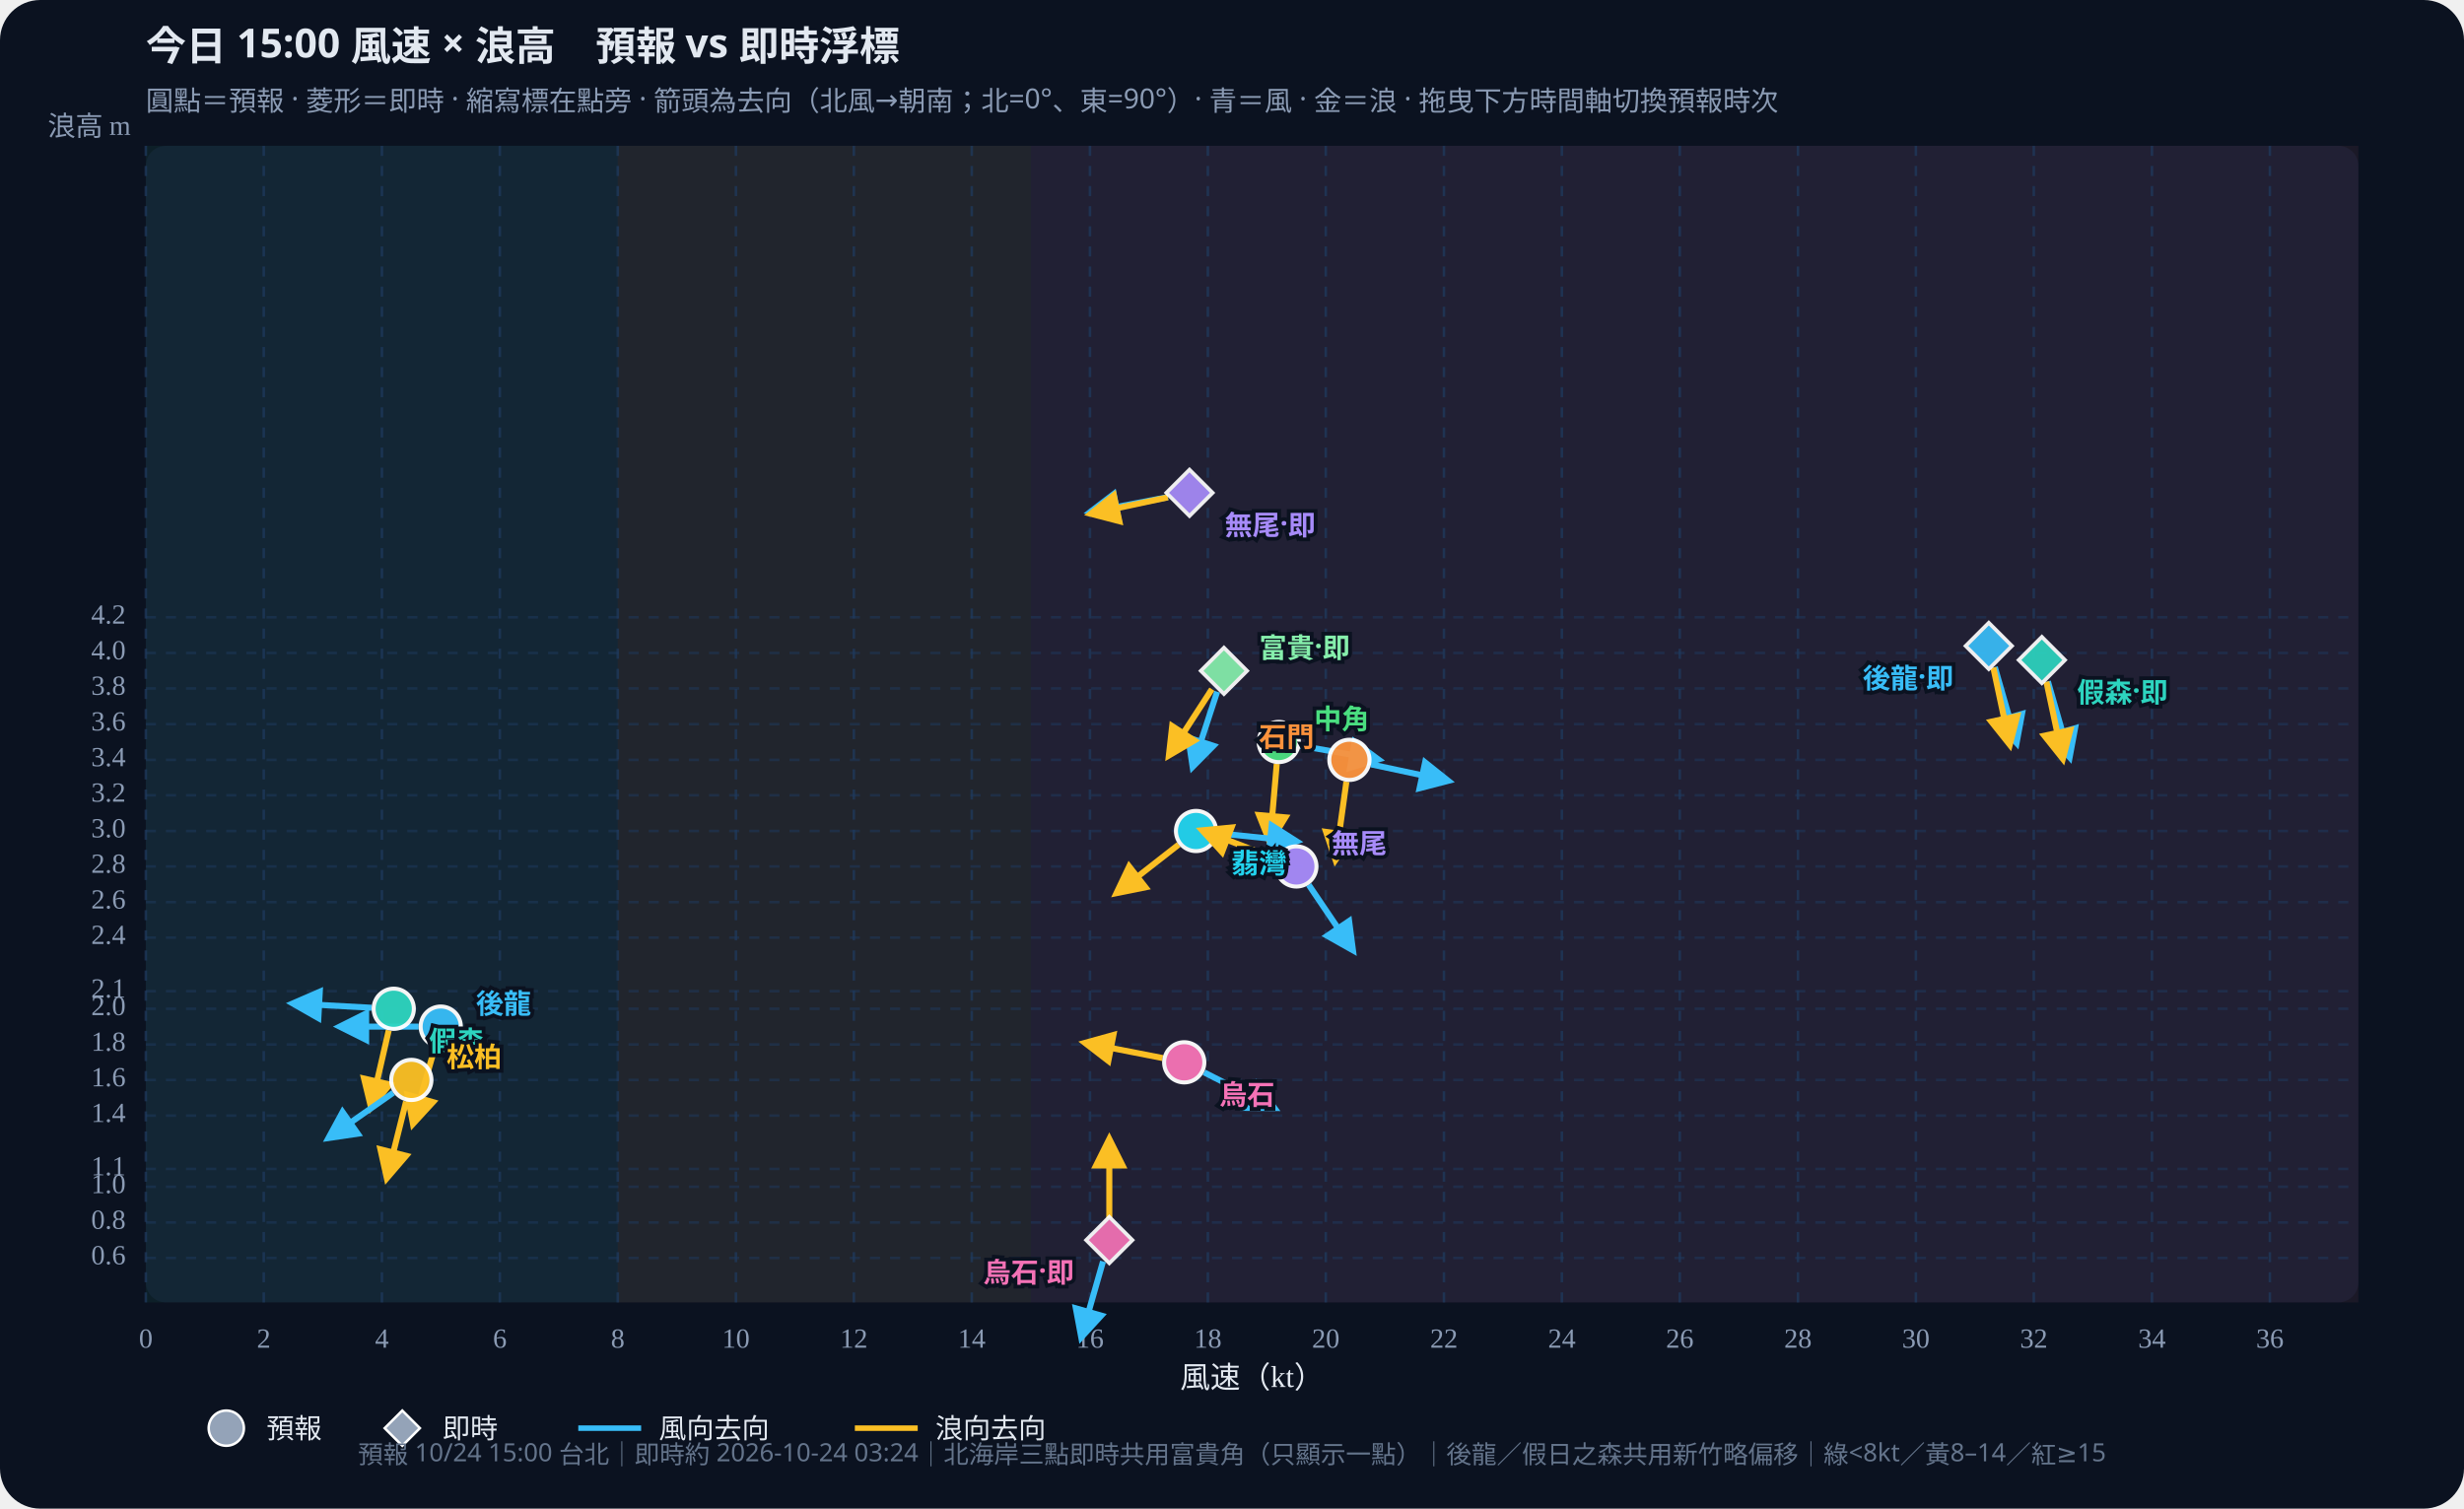
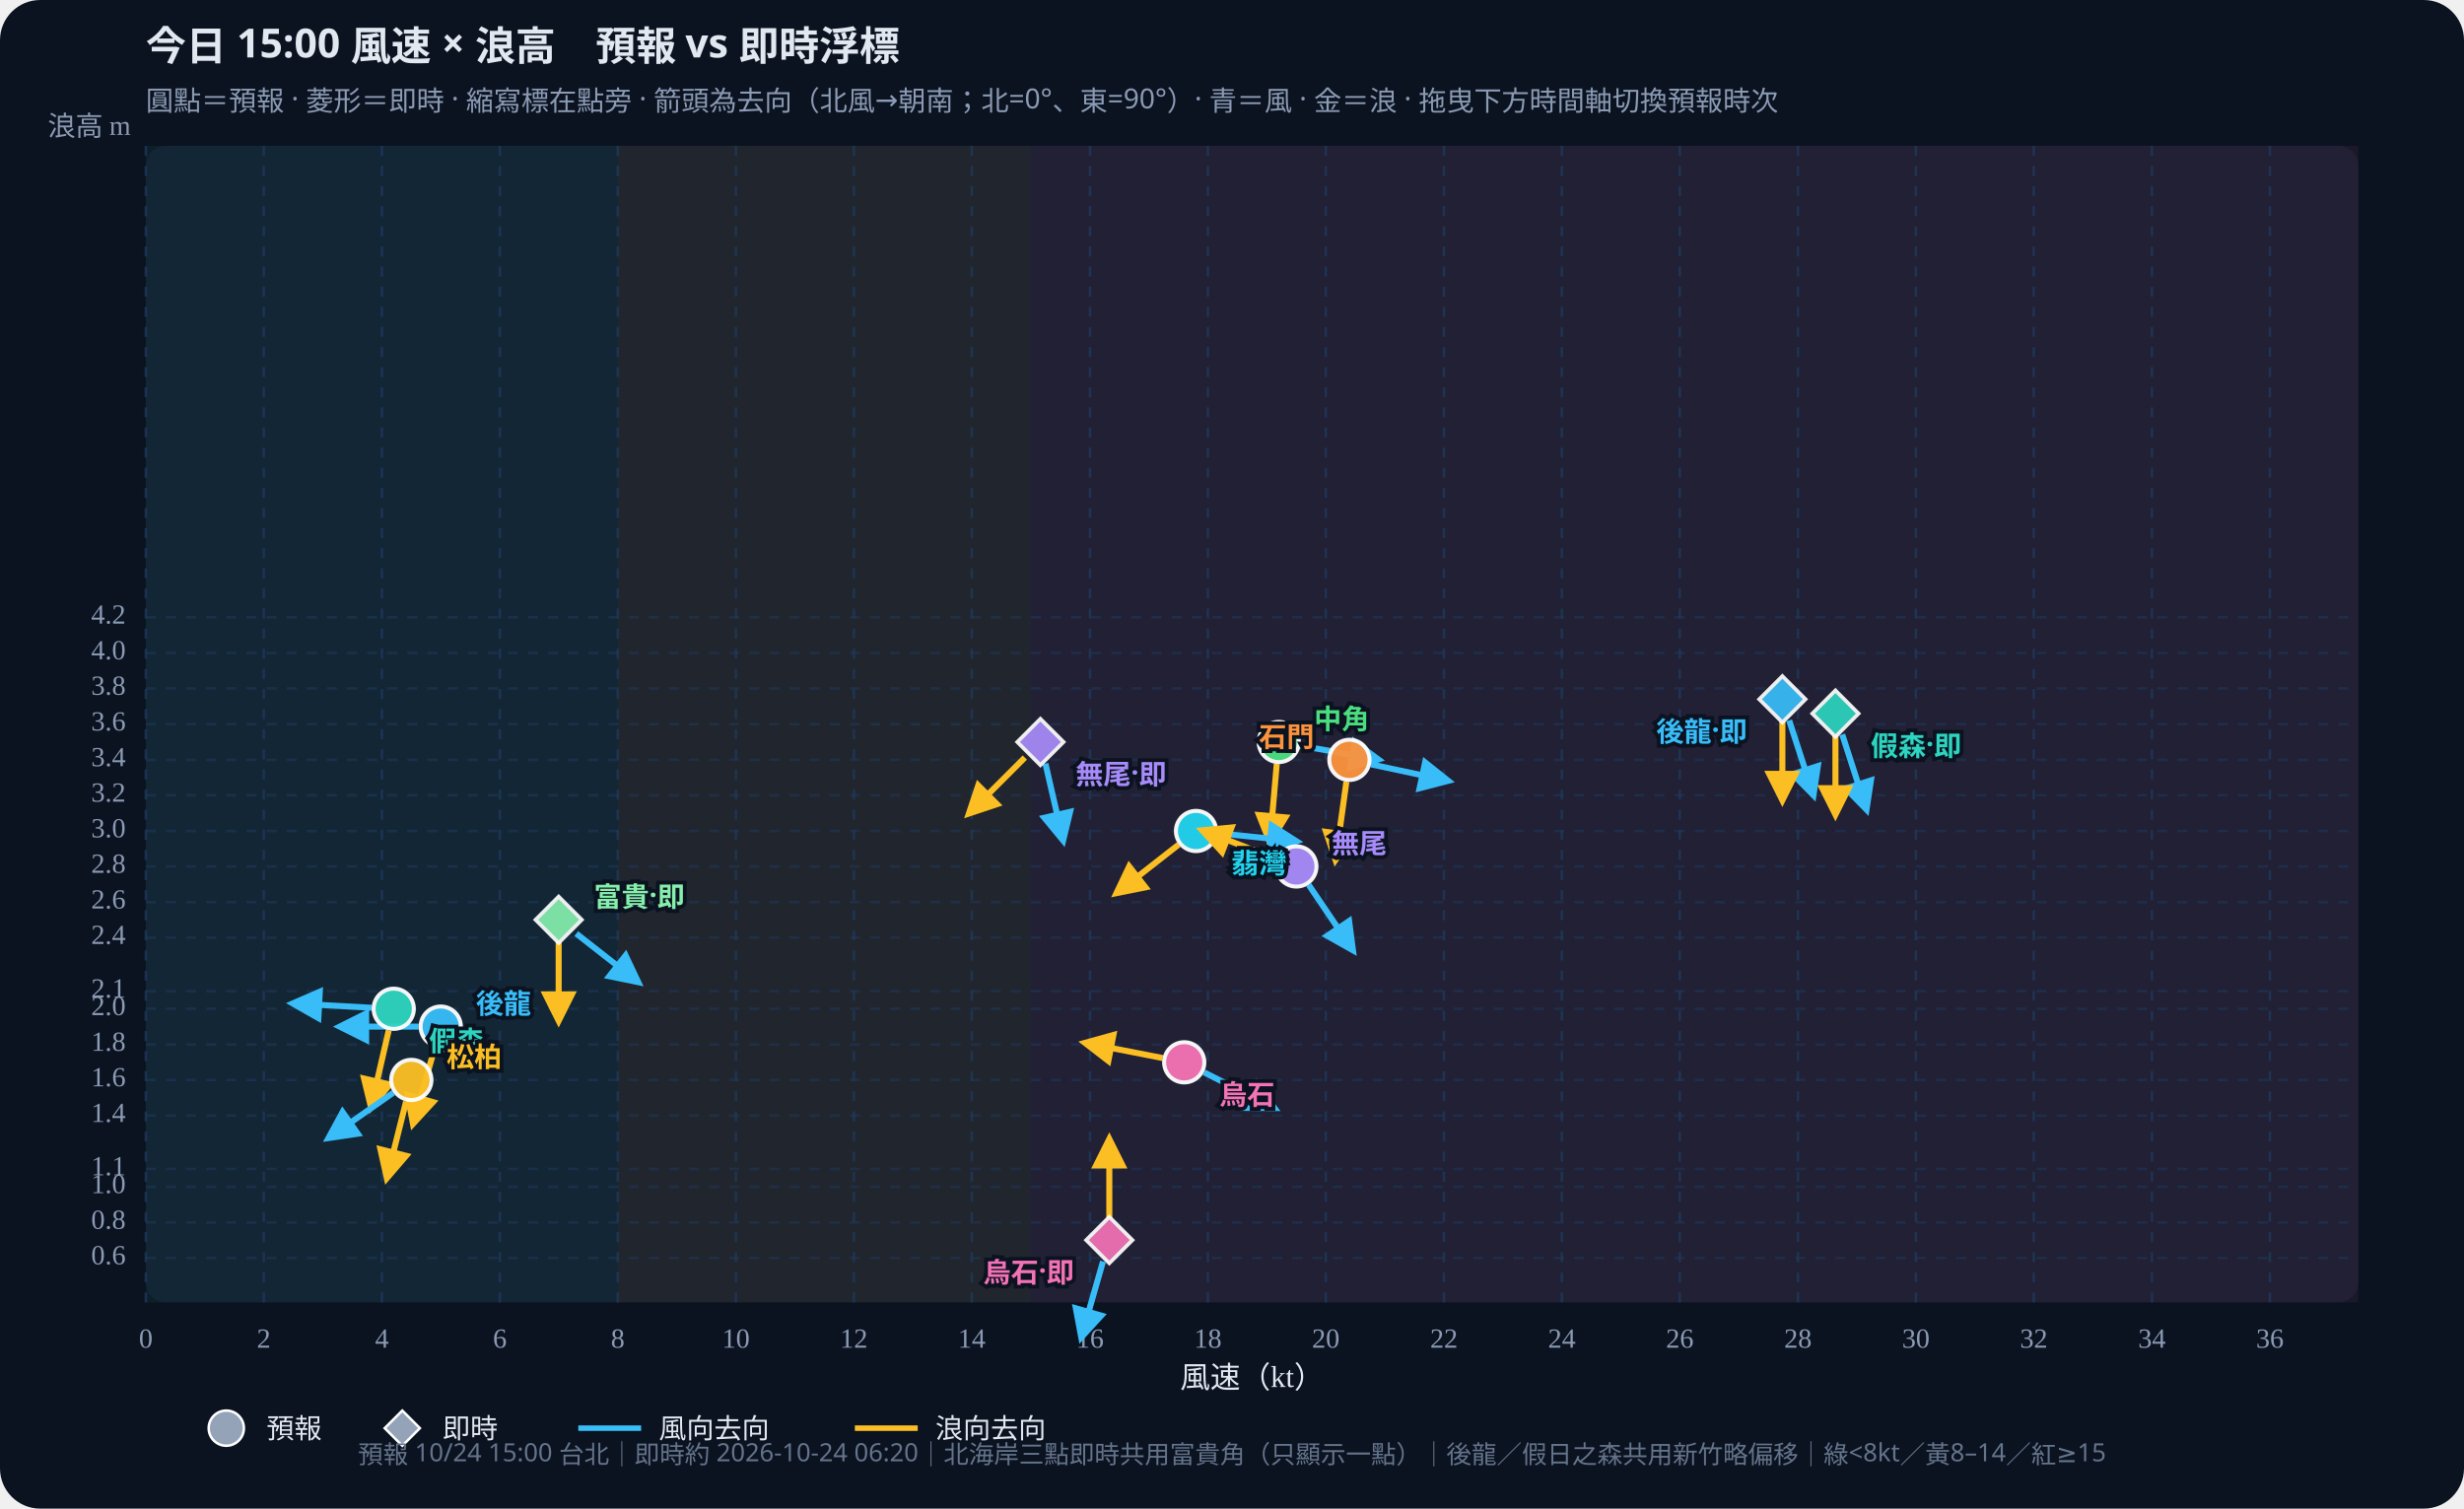
<svg xmlns="http://www.w3.org/2000/svg" id="wws-svg" viewBox="0 0 980 600" role="img" aria-label="風速與浪高散佈圖，可拖曳時間軸切換預報時次" style="width:100%;height:auto;display:block">
  <rect width="980" height="600" fill="#0b1220" rx="16" />
  <rect x="58" y="58" width="880" height="460" fill="#111a2e" rx="8" />
  <rect x="58.0" y="58" width="187.7" height="460" fill="#34d399" opacity="0.07" />
  <rect x="245.7" y="58" width="164.3" height="460" fill="#fbbf24" opacity="0.07" />
  <rect x="410.0" y="58" width="528.0" height="460" fill="#fb7185" opacity="0.07" />
  <defs>
    <marker id="arrow-38bdf8" viewBox="0 0 10 10" refX="8" refY="5" markerWidth="6" markerHeight="6" orient="auto-start-reverse">
      <path d="M0,0 L10,5 L0,10 z" fill="#38bdf8" />
    </marker>
    <marker id="arrow-fbbf24" viewBox="0 0 10 10" refX="8" refY="5" markerWidth="6" markerHeight="6" orient="auto-start-reverse">
      <path d="M0,0 L10,5 L0,10 z" fill="#fbbf24" />
    </marker>
  </defs>
  <text id="wws-title" x="58" y="24" fill="#e2e8f0" font-size="16" font-weight="700" font-family="Noto Sans TC,system-ui,sans-serif">今日 15:00 風速 × 浪高　預報 vs 即時浮標</text>
  <text x="58" y="44" fill="#8b9bb4" font-size="11" font-family="Noto Sans TC,system-ui,sans-serif">圓點＝預報 · 菱形＝即時 · 縮寫標在點旁 · 箭頭為去向（北風→朝南；北=0°、東=90°）· 青＝風 · 金＝浪 · 拖曳下方時間軸切換預報時次</text>
  <line x1="58.0" y1="58" x2="58.0" y2="518" stroke="#1e3a5f" stroke-dasharray="4 4" opacity="0.7" />
  <text x="58.0" y="536" text-anchor="middle" fill="#8b9bb4" font-size="11">0</text>
  <line x1="104.9" y1="58" x2="104.9" y2="518" stroke="#1e3a5f" stroke-dasharray="4 4" opacity="0.7" />
  <text x="104.9" y="536" text-anchor="middle" fill="#8b9bb4" font-size="11">2</text>
  <line x1="151.9" y1="58" x2="151.9" y2="518" stroke="#1e3a5f" stroke-dasharray="4 4" opacity="0.7" />
  <text x="151.9" y="536" text-anchor="middle" fill="#8b9bb4" font-size="11">4</text>
  <line x1="198.8" y1="58" x2="198.8" y2="518" stroke="#1e3a5f" stroke-dasharray="4 4" opacity="0.7" />
  <text x="198.8" y="536" text-anchor="middle" fill="#8b9bb4" font-size="11">6</text>
  <line x1="245.7" y1="58" x2="245.7" y2="518" stroke="#1e3a5f" stroke-dasharray="4 4" opacity="0.7" />
  <text x="245.7" y="536" text-anchor="middle" fill="#8b9bb4" font-size="11">8</text>
  <line x1="292.7" y1="58" x2="292.7" y2="518" stroke="#1e3a5f" stroke-dasharray="4 4" opacity="0.7" />
  <text x="292.7" y="536" text-anchor="middle" fill="#8b9bb4" font-size="11">10</text>
  <line x1="339.6" y1="58" x2="339.6" y2="518" stroke="#1e3a5f" stroke-dasharray="4 4" opacity="0.7" />
  <text x="339.6" y="536" text-anchor="middle" fill="#8b9bb4" font-size="11">12</text>
  <line x1="386.5" y1="58" x2="386.5" y2="518" stroke="#1e3a5f" stroke-dasharray="4 4" opacity="0.7" />
  <text x="386.5" y="536" text-anchor="middle" fill="#8b9bb4" font-size="11">14</text>
  <line x1="433.5" y1="58" x2="433.5" y2="518" stroke="#1e3a5f" stroke-dasharray="4 4" opacity="0.7" />
  <text x="433.5" y="536" text-anchor="middle" fill="#8b9bb4" font-size="11">16</text>
  <line x1="480.4" y1="58" x2="480.4" y2="518" stroke="#1e3a5f" stroke-dasharray="4 4" opacity="0.7" />
  <text x="480.4" y="536" text-anchor="middle" fill="#8b9bb4" font-size="11">18</text>
  <line x1="527.3" y1="58" x2="527.3" y2="518" stroke="#1e3a5f" stroke-dasharray="4 4" opacity="0.7" />
  <text x="527.3" y="536" text-anchor="middle" fill="#8b9bb4" font-size="11">20</text>
  <line x1="574.3" y1="58" x2="574.3" y2="518" stroke="#1e3a5f" stroke-dasharray="4 4" opacity="0.7" />
  <text x="574.3" y="536" text-anchor="middle" fill="#8b9bb4" font-size="11">22</text>
  <line x1="621.2" y1="58" x2="621.2" y2="518" stroke="#1e3a5f" stroke-dasharray="4 4" opacity="0.7" />
  <text x="621.2" y="536" text-anchor="middle" fill="#8b9bb4" font-size="11">24</text>
  <line x1="668.1" y1="58" x2="668.1" y2="518" stroke="#1e3a5f" stroke-dasharray="4 4" opacity="0.7" />
  <text x="668.1" y="536" text-anchor="middle" fill="#8b9bb4" font-size="11">26</text>
  <line x1="715.1" y1="58" x2="715.1" y2="518" stroke="#1e3a5f" stroke-dasharray="4 4" opacity="0.7" />
  <text x="715.1" y="536" text-anchor="middle" fill="#8b9bb4" font-size="11">28</text>
  <line x1="762.0" y1="58" x2="762.0" y2="518" stroke="#1e3a5f" stroke-dasharray="4 4" opacity="0.7" />
  <text x="762.0" y="536" text-anchor="middle" fill="#8b9bb4" font-size="11">30</text>
  <line x1="808.9" y1="58" x2="808.9" y2="518" stroke="#1e3a5f" stroke-dasharray="4 4" opacity="0.7" />
  <text x="808.9" y="536" text-anchor="middle" fill="#8b9bb4" font-size="11">32</text>
  <line x1="855.9" y1="58" x2="855.9" y2="518" stroke="#1e3a5f" stroke-dasharray="4 4" opacity="0.7" />
  <text x="855.9" y="536" text-anchor="middle" fill="#8b9bb4" font-size="11">34</text>
  <line x1="902.8" y1="58" x2="902.8" y2="518" stroke="#1e3a5f" stroke-dasharray="4 4" opacity="0.7" />
  <text x="902.8" y="536" text-anchor="middle" fill="#8b9bb4" font-size="11">36</text>
  <line x1="58" y1="500.3" x2="938" y2="500.3" stroke="#1e3a5f" stroke-dasharray="4 4" opacity="0.5" />
  <text x="50" y="500.3" text-anchor="end" dominant-baseline="middle" fill="#8b9bb4" font-size="11">0.6</text>
  <line x1="58" y1="486.2" x2="938" y2="486.2" stroke="#1e3a5f" stroke-dasharray="4 4" opacity="0.5" />
  <text x="50" y="486.2" text-anchor="end" dominant-baseline="middle" fill="#8b9bb4" font-size="11">0.8</text>
  <line x1="58" y1="472.0" x2="938" y2="472.0" stroke="#1e3a5f" stroke-dasharray="4 4" opacity="0.5" />
  <text x="50" y="472.0" text-anchor="end" dominant-baseline="middle" fill="#8b9bb4" font-size="11">1.0</text>
  <line x1="58" y1="464.9" x2="938" y2="464.9" stroke="#1e3a5f" stroke-dasharray="4 4" opacity="0.5" />
  <text x="50" y="464.9" text-anchor="end" dominant-baseline="middle" fill="#8b9bb4" font-size="11">1.1</text>
  <line x1="58" y1="443.7" x2="938" y2="443.7" stroke="#1e3a5f" stroke-dasharray="4 4" opacity="0.5" />
  <text x="50" y="443.7" text-anchor="end" dominant-baseline="middle" fill="#8b9bb4" font-size="11">1.4</text>
  <line x1="58" y1="429.5" x2="938" y2="429.5" stroke="#1e3a5f" stroke-dasharray="4 4" opacity="0.5" />
  <text x="50" y="429.5" text-anchor="end" dominant-baseline="middle" fill="#8b9bb4" font-size="11">1.6</text>
  <line x1="58" y1="415.4" x2="938" y2="415.4" stroke="#1e3a5f" stroke-dasharray="4 4" opacity="0.5" />
  <text x="50" y="415.4" text-anchor="end" dominant-baseline="middle" fill="#8b9bb4" font-size="11">1.8</text>
  <line x1="58" y1="401.2" x2="938" y2="401.2" stroke="#1e3a5f" stroke-dasharray="4 4" opacity="0.5" />
  <text x="50" y="401.2" text-anchor="end" dominant-baseline="middle" fill="#8b9bb4" font-size="11">2.0</text>
  <line x1="58" y1="394.2" x2="938" y2="394.2" stroke="#1e3a5f" stroke-dasharray="4 4" opacity="0.5" />
  <text x="50" y="394.2" text-anchor="end" dominant-baseline="middle" fill="#8b9bb4" font-size="11">2.1</text>
  <line x1="58" y1="372.9" x2="938" y2="372.9" stroke="#1e3a5f" stroke-dasharray="4 4" opacity="0.5" />
  <text x="50" y="372.9" text-anchor="end" dominant-baseline="middle" fill="#8b9bb4" font-size="11">2.4</text>
  <line x1="58" y1="358.8" x2="938" y2="358.8" stroke="#1e3a5f" stroke-dasharray="4 4" opacity="0.5" />
  <text x="50" y="358.8" text-anchor="end" dominant-baseline="middle" fill="#8b9bb4" font-size="11">2.6</text>
  <line x1="58" y1="344.6" x2="938" y2="344.6" stroke="#1e3a5f" stroke-dasharray="4 4" opacity="0.5" />
  <text x="50" y="344.6" text-anchor="end" dominant-baseline="middle" fill="#8b9bb4" font-size="11">2.8</text>
  <line x1="58" y1="330.5" x2="938" y2="330.5" stroke="#1e3a5f" stroke-dasharray="4 4" opacity="0.5" />
  <text x="50" y="330.5" text-anchor="end" dominant-baseline="middle" fill="#8b9bb4" font-size="11">3.0</text>
  <line x1="58" y1="316.3" x2="938" y2="316.3" stroke="#1e3a5f" stroke-dasharray="4 4" opacity="0.5" />
  <text x="50" y="316.3" text-anchor="end" dominant-baseline="middle" fill="#8b9bb4" font-size="11">3.2</text>
  <line x1="58" y1="302.2" x2="938" y2="302.2" stroke="#1e3a5f" stroke-dasharray="4 4" opacity="0.5" />
  <text x="50" y="302.2" text-anchor="end" dominant-baseline="middle" fill="#8b9bb4" font-size="11">3.4</text>
  <line x1="58" y1="288.0" x2="938" y2="288.0" stroke="#1e3a5f" stroke-dasharray="4 4" opacity="0.5" />
  <text x="50" y="288.0" text-anchor="end" dominant-baseline="middle" fill="#8b9bb4" font-size="11">3.6</text>
  <line x1="58" y1="273.8" x2="938" y2="273.8" stroke="#1e3a5f" stroke-dasharray="4 4" opacity="0.5" />
  <text x="50" y="273.8" text-anchor="end" dominant-baseline="middle" fill="#8b9bb4" font-size="11">3.8</text>
  <line x1="58" y1="259.7" x2="938" y2="259.7" stroke="#1e3a5f" stroke-dasharray="4 4" opacity="0.5" />
  <text x="50" y="259.7" text-anchor="end" dominant-baseline="middle" fill="#8b9bb4" font-size="11">4.0</text>
  <line x1="58" y1="245.5" x2="938" y2="245.5" stroke="#1e3a5f" stroke-dasharray="4 4" opacity="0.5" />
  <text x="50" y="245.5" text-anchor="end" dominant-baseline="middle" fill="#8b9bb4" font-size="11">4.2</text>
  <text x="498" y="552" text-anchor="middle" fill="#e2e8f0" font-size="12">風速（kt）</text>
  <text x="52" y="54" text-anchor="end" fill="#8b9bb4" font-size="11">浪高 m</text>
  <g id="wws-forecast-layer">
    <line x1="166.5" y1="408.3" x2="135.3" y2="408.3" stroke="#38bdf8" stroke-width="2.4" marker-end="url(#arrow-38bdf8)" />
    <line x1="172.9" y1="416.8" x2="164.3" y2="446.8" stroke="#fbbf24" stroke-width="2.4" marker-end="url(#arrow-fbbf24)" />
    <circle cx="175.3" cy="408.3" r="8.0" fill="#38bdf8" stroke="#fff" stroke-width="1.6" opacity="0.95" />
    <line x1="147.8" y1="400.8" x2="116.6" y2="399.1" stroke="#38bdf8" stroke-width="2.4" marker-end="url(#arrow-38bdf8)" />
    <line x1="154.6" y1="409.8" x2="147.6" y2="440.2" stroke="#fbbf24" stroke-width="2.4" marker-end="url(#arrow-fbbf24)" />
    <circle cx="156.6" cy="401.2" r="8.0" fill="#2dd4bf" stroke="#fff" stroke-width="1.6" opacity="0.95" />
    <line x1="156.4" y1="434.6" x2="130.8" y2="452.5" stroke="#38bdf8" stroke-width="2.4" marker-end="url(#arrow-38bdf8)" />
    <line x1="161.5" y1="438.1" x2="153.9" y2="468.4" stroke="#fbbf24" stroke-width="2.4" marker-end="url(#arrow-fbbf24)" />
    <circle cx="163.6" cy="429.5" r="8.0" fill="#fbbf24" stroke="#fff" stroke-width="1.6" opacity="0.95" />
    <line x1="517.2" y1="296.6" x2="548.0" y2="302.0" stroke="#38bdf8" stroke-width="2.4" marker-end="url(#arrow-38bdf8)" />
    <line x1="507.8" y1="303.8" x2="505.1" y2="334.9" stroke="#fbbf24" stroke-width="2.4" marker-end="url(#arrow-fbbf24)" />
    <circle cx="508.6" cy="295.1" r="8.0" fill="#4ade80" stroke="#fff" stroke-width="1.6" opacity="0.95" />
    <line x1="484.5" y1="331.4" x2="515.5" y2="334.6" stroke="#38bdf8" stroke-width="2.4" marker-end="url(#arrow-38bdf8)" />
    <line x1="468.8" y1="335.9" x2="444.2" y2="355.1" stroke="#fbbf24" stroke-width="2.4" marker-end="url(#arrow-fbbf24)" />
    <circle cx="475.7" cy="330.5" r="8.0" fill="#22d3ee" stroke="#fff" stroke-width="1.6" opacity="0.95" />
    <line x1="545.3" y1="304.0" x2="575.8" y2="310.5" stroke="#38bdf8" stroke-width="2.4" marker-end="url(#arrow-38bdf8)" />
    <line x1="535.5" y1="310.9" x2="531.2" y2="341.8" stroke="#fbbf24" stroke-width="2.4" marker-end="url(#arrow-fbbf24)" />
    <circle cx="536.7" cy="302.2" r="8.0" fill="#fb923c" stroke="#fff" stroke-width="1.6" opacity="0.95" />
    <line x1="520.5" y1="351.9" x2="538.0" y2="377.8" stroke="#38bdf8" stroke-width="2.4" marker-end="url(#arrow-38bdf8)" />
    <line x1="507.4" y1="341.5" x2="478.3" y2="330.3" stroke="#fbbf24" stroke-width="2.4" marker-end="url(#arrow-fbbf24)" />
    <circle cx="515.6" cy="344.6" r="8.0" fill="#a78bfa" stroke="#fff" stroke-width="1.6" opacity="0.95" />
    <line x1="478.9" y1="426.5" x2="506.7" y2="440.6" stroke="#38bdf8" stroke-width="2.4" marker-end="url(#arrow-38bdf8)" />
    <line x1="462.4" y1="420.8" x2="431.7" y2="414.8" stroke="#fbbf24" stroke-width="2.4" marker-end="url(#arrow-fbbf24)" />
    <circle cx="471.0" cy="422.5" r="8.0" fill="#f472b6" stroke="#fff" stroke-width="1.6" opacity="0.95" />
    <text x="189.3" y="398.3" text-anchor="start" dominant-baseline="central" fill="#38bdf8" font-size="11" font-weight="700" font-family="Noto Sans TC,system-ui,sans-serif" stroke="#0b1220" stroke-width="3" paint-order="stroke">後龍</text>
    <text x="170.6" y="413.2" text-anchor="start" dominant-baseline="central" fill="#2dd4bf" font-size="11" font-weight="700" font-family="Noto Sans TC,system-ui,sans-serif" stroke="#0b1220" stroke-width="3" paint-order="stroke">假森</text>
    <text x="177.6" y="419.5" text-anchor="start" dominant-baseline="central" fill="#fbbf24" font-size="11" font-weight="700" font-family="Noto Sans TC,system-ui,sans-serif" stroke="#0b1220" stroke-width="3" paint-order="stroke">松柏</text>
    <text x="522.6" y="285.1" text-anchor="start" dominant-baseline="central" fill="#4ade80" font-size="11" font-weight="700" font-family="Noto Sans TC,system-ui,sans-serif" stroke="#0b1220" stroke-width="3" paint-order="stroke">中角</text>
    <text x="489.7" y="342.5" text-anchor="start" dominant-baseline="central" fill="#22d3ee" font-size="11" font-weight="700" font-family="Noto Sans TC,system-ui,sans-serif" stroke="#0b1220" stroke-width="3" paint-order="stroke">翡灣</text>
    <text x="522.7" y="292.2" text-anchor="end" dominant-baseline="central" fill="#fb923c" font-size="11" font-weight="700" font-family="Noto Sans TC,system-ui,sans-serif" stroke="#0b1220" stroke-width="3" paint-order="stroke">石門</text>
    <text x="529.6" y="334.6" text-anchor="start" dominant-baseline="central" fill="#a78bfa" font-size="11" font-weight="700" font-family="Noto Sans TC,system-ui,sans-serif" stroke="#0b1220" stroke-width="3" paint-order="stroke">無尾</text>
    <text x="485.0" y="434.5" text-anchor="start" dominant-baseline="central" fill="#f472b6" font-size="11" font-weight="700" font-family="Noto Sans TC,system-ui,sans-serif" stroke="#0b1220" stroke-width="3" paint-order="stroke">烏石</text>
  </g>
  <g id="wws-live-layer">
-     <line x1="793.4" y1="265.3" x2="802.0" y2="295.3" stroke="#38bdf8" stroke-width="2.4" marker-end="url(#arrow-38bdf8)" />
-     <line x1="792.8" y1="265.5" x2="799.3" y2="296.0" stroke="#fbbf24" stroke-width="2.4" marker-end="url(#arrow-fbbf24)" />
-     <polygon points="791.0,247.7 800.2,256.9 791.0,266.1 781.8,256.9" fill="#38bdf8" stroke="#fff" stroke-width="1.5" opacity="0.92" />
-     <line x1="814.5" y1="271.0" x2="823.1" y2="301.0" stroke="#38bdf8" stroke-width="2.4" marker-end="url(#arrow-38bdf8)" />
-     <line x1="813.9" y1="271.1" x2="820.4" y2="301.6" stroke="#fbbf24" stroke-width="2.4" marker-end="url(#arrow-fbbf24)" />
-     <polygon points="812.1,253.3 821.3,262.5 812.1,271.7 802.9,262.5" fill="#2dd4bf" stroke="#fff" stroke-width="1.5" opacity="0.92" />
-     <line x1="484.1" y1="275.1" x2="474.4" y2="304.8" stroke="#38bdf8" stroke-width="2.4" marker-end="url(#arrow-38bdf8)" />
-     <line x1="482.0" y1="274.1" x2="465.0" y2="300.3" stroke="#fbbf24" stroke-width="2.4" marker-end="url(#arrow-fbbf24)" />
-     <polygon points="486.8,257.6 496.0,266.8 486.8,276.0 477.6,266.8" fill="#86efac" stroke="#fff" stroke-width="1.5" opacity="0.92" />
-     <line x1="464.5" y1="197.7" x2="433.8" y2="203.6" stroke="#38bdf8" stroke-width="2.4" marker-end="url(#arrow-38bdf8)" />
-     <line x1="464.5" y1="197.8" x2="434.0" y2="204.3" stroke="#fbbf24" stroke-width="2.4" marker-end="url(#arrow-fbbf24)" />
-     <polygon points="473.1,186.8 482.3,196.0 473.1,205.2 463.9,196.0" fill="#a78bfa" stroke="#fff" stroke-width="1.5" opacity="0.92" />
+     <line x1="711.6" y1="286.5" x2="721.2" y2="316.1" stroke="#38bdf8" stroke-width="2.4" marker-end="url(#arrow-38bdf8)" />
+     <line x1="708.9" y1="286.9" x2="708.9" y2="318.1" stroke="#fbbf24" stroke-width="2.4" marker-end="url(#arrow-fbbf24)" />
+     <polygon points="708.9,268.9 718.1,278.1 708.9,287.3 699.7,278.1" fill="#38bdf8" stroke="#fff" stroke-width="1.5" opacity="0.92" />
+     <line x1="732.7" y1="292.1" x2="742.3" y2="321.8" stroke="#38bdf8" stroke-width="2.4" marker-end="url(#arrow-38bdf8)" />
+     <line x1="730.0" y1="292.6" x2="730.0" y2="323.8" stroke="#fbbf24" stroke-width="2.4" marker-end="url(#arrow-fbbf24)" />
+     <polygon points="730.0,274.6 739.2,283.8 730.0,293.0 720.8,283.8" fill="#2dd4bf" stroke="#fff" stroke-width="1.5" opacity="0.92" />
+     <line x1="229.2" y1="371.3" x2="253.7" y2="390.5" stroke="#38bdf8" stroke-width="2.4" marker-end="url(#arrow-38bdf8)" />
+     <line x1="222.2" y1="374.6" x2="222.2" y2="405.8" stroke="#fbbf24" stroke-width="2.4" marker-end="url(#arrow-fbbf24)" />
+     <polygon points="222.2,356.6 231.4,365.8 222.2,375.0 213.0,365.8" fill="#86efac" stroke="#fff" stroke-width="1.5" opacity="0.92" />
+     <line x1="415.8" y1="303.7" x2="422.8" y2="334.1" stroke="#38bdf8" stroke-width="2.4" marker-end="url(#arrow-38bdf8)" />
+     <line x1="407.6" y1="301.3" x2="385.5" y2="323.4" stroke="#fbbf24" stroke-width="2.4" marker-end="url(#arrow-fbbf24)" />
+     <polygon points="413.8,285.9 423.0,295.1 413.8,304.3 404.6,295.1" fill="#a78bfa" stroke="#fff" stroke-width="1.5" opacity="0.92" />
    <line x1="438.7" y1="501.7" x2="430.1" y2="531.7" stroke="#38bdf8" stroke-width="2.4" marker-end="url(#arrow-38bdf8)" />
    <line x1="441.2" y1="484.4" x2="441.2" y2="453.2" stroke="#fbbf24" stroke-width="2.4" marker-end="url(#arrow-fbbf24)" />
    <polygon points="441.2,484.0 450.4,493.2 441.2,502.4 432.0,493.2" fill="#f472b6" stroke="#fff" stroke-width="1.5" opacity="0.92" />
-     <text x="777.0" y="268.9" text-anchor="end" dominant-baseline="central" fill="#38bdf8" font-size="11" font-weight="700" font-family="Noto Sans TC,system-ui,sans-serif" stroke="#0b1220" stroke-width="3" paint-order="stroke">後龍·即</text>
-     <text x="826.1" y="274.5" text-anchor="start" dominant-baseline="central" fill="#2dd4bf" font-size="11" font-weight="700" font-family="Noto Sans TC,system-ui,sans-serif" stroke="#0b1220" stroke-width="3" paint-order="stroke">假森·即</text>
-     <text x="500.8" y="256.8" text-anchor="start" dominant-baseline="central" fill="#86efac" font-size="11" font-weight="700" font-family="Noto Sans TC,system-ui,sans-serif" stroke="#0b1220" stroke-width="3" paint-order="stroke">富貴·即</text>
-     <text x="487.1" y="208.0" text-anchor="start" dominant-baseline="central" fill="#a78bfa" font-size="11" font-weight="700" font-family="Noto Sans TC,system-ui,sans-serif" stroke="#0b1220" stroke-width="3" paint-order="stroke">無尾·即</text>
+     <text x="694.9" y="290.1" text-anchor="end" dominant-baseline="central" fill="#38bdf8" font-size="11" font-weight="700" font-family="Noto Sans TC,system-ui,sans-serif" stroke="#0b1220" stroke-width="3" paint-order="stroke">後龍·即</text>
+     <text x="744.0" y="295.8" text-anchor="start" dominant-baseline="central" fill="#2dd4bf" font-size="11" font-weight="700" font-family="Noto Sans TC,system-ui,sans-serif" stroke="#0b1220" stroke-width="3" paint-order="stroke">假森·即</text>
+     <text x="236.2" y="355.8" text-anchor="start" dominant-baseline="central" fill="#86efac" font-size="11" font-weight="700" font-family="Noto Sans TC,system-ui,sans-serif" stroke="#0b1220" stroke-width="3" paint-order="stroke">富貴·即</text>
+     <text x="427.8" y="307.1" text-anchor="start" dominant-baseline="central" fill="#a78bfa" font-size="11" font-weight="700" font-family="Noto Sans TC,system-ui,sans-serif" stroke="#0b1220" stroke-width="3" paint-order="stroke">無尾·即</text>
    <text x="427.2" y="505.2" text-anchor="end" dominant-baseline="central" fill="#f472b6" font-size="11" font-weight="700" font-family="Noto Sans TC,system-ui,sans-serif" stroke="#0b1220" stroke-width="3" paint-order="stroke">烏石·即</text>
  </g>
  <circle cx="90" cy="568" r="7" fill="#94a3b8" stroke="#fff" />
  <text x="106" y="572" fill="#e2e8f0" font-size="11" font-family="Noto Sans TC,system-ui,sans-serif">預報</text>
  <polygon points="160,561 167,568 160,575 153,568" fill="#94a3b8" stroke="#fff" />
  <text x="176" y="572" fill="#e2e8f0" font-size="11" font-family="Noto Sans TC,system-ui,sans-serif">即時</text>
  <line x1="230" y1="568" x2="255" y2="568" stroke="#38bdf8" stroke-width="2.2" />
  <text x="262" y="572" fill="#e2e8f0" font-size="11" font-family="Noto Sans TC,system-ui,sans-serif">風向去向</text>
  <line x1="340" y1="568" x2="365" y2="568" stroke="#fbbf24" stroke-width="2.2" />
  <text x="372" y="572" fill="#e2e8f0" font-size="11" font-family="Noto Sans TC,system-ui,sans-serif">浪向去向</text>
-   <text id="wws-foot" x="490" y="582" text-anchor="middle" fill="#64748b" font-size="10" font-family="Noto Sans TC,system-ui,sans-serif">預報 10/24 15:00 台北｜即時約 2026-10-24 03:24｜北海岸三點即時共用富貴角（只顯示一點）｜後龍／假日之森共用新竹略偏移｜綠&lt;8kt／黃8–14／紅≥15</text>
+   <text id="wws-foot" x="490" y="582" text-anchor="middle" fill="#64748b" font-size="10" font-family="Noto Sans TC,system-ui,sans-serif">預報 10/24 15:00 台北｜即時約 2026-10-24 06:20｜北海岸三點即時共用富貴角（只顯示一點）｜後龍／假日之森共用新竹略偏移｜綠&lt;8kt／黃8–14／紅≥15</text>
</svg>
